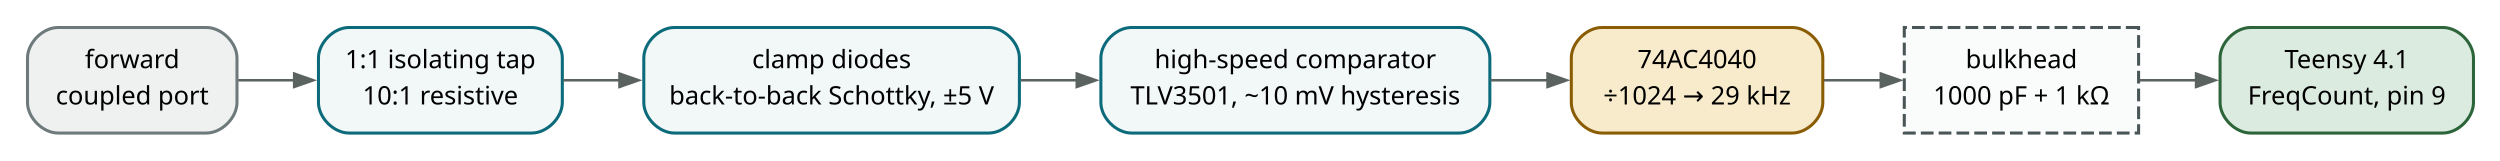
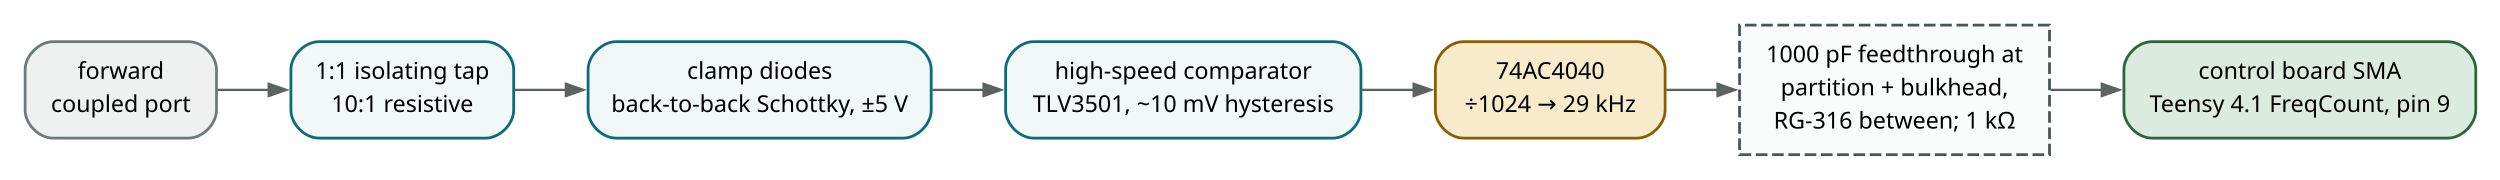
- <svg xmlns="http://www.w3.org/2000/svg" width="982pt" height="63pt" viewBox="0.00 0.00 982.00 63.00">
-   <g id="graph0" class="graph" transform="scale(1 1) rotate(0) translate(10.8 52.26)">
+ <svg xmlns="http://www.w3.org/2000/svg" width="1075pt" height="77pt" viewBox="0.00 0.00 1075.00 77.00">
+   <g id="graph0" class="graph" transform="scale(1 1) rotate(0) translate(10.8 66.51)">
    <g id="node1" class="node">
-       <path fill="#eef1f0" stroke="#6e797b" stroke-width="1.2" d="M70.29,-41.46C70.29,-41.46 12,-41.46 12,-41.46 6,-41.46 0,-35.46 0,-29.46 0,-29.46 0,-12 0,-12 0,-6 6,0 12,0 12,0 70.29,0 70.29,0 76.29,0 82.29,-6 82.29,-12 82.29,-12 82.29,-29.46 82.29,-29.46 82.29,-35.46 76.29,-41.46 70.29,-41.46" />
-       <text xml:space="preserve" text-anchor="middle" x="41.14" y="-25.48" font-family="Noto Sans" font-size="10.00">forward</text>
-       <text xml:space="preserve" text-anchor="middle" x="41.14" y="-11.23" font-family="Noto Sans" font-size="10.00">coupled port</text>
+       <path fill="#eef1f0" stroke="#6e797b" stroke-width="1.2" d="M70.29,-48.59C70.29,-48.59 12,-48.59 12,-48.59 6,-48.59 0,-42.59 0,-36.59 0,-36.59 0,-19.12 0,-19.12 0,-13.12 6,-7.12 12,-7.12 12,-7.12 70.29,-7.12 70.29,-7.12 76.29,-7.12 82.29,-13.12 82.29,-19.12 82.29,-19.12 82.29,-36.59 82.29,-36.59 82.29,-42.59 76.29,-48.59 70.29,-48.59" />
+       <text xml:space="preserve" text-anchor="middle" x="41.15" y="-32.61" font-family="Noto Sans" font-size="10.00">forward</text>
+       <text xml:space="preserve" text-anchor="middle" x="41.15" y="-18.36" font-family="Noto Sans" font-size="10.00">coupled port</text>
    </g>
    <g id="node2" class="node">
-       <path fill="#f2f7f8" stroke="#0c6b7a" stroke-width="1.2" d="M198.08,-41.46C198.08,-41.46 126.29,-41.46 126.29,-41.46 120.29,-41.46 114.29,-35.46 114.29,-29.46 114.29,-29.46 114.29,-12 114.29,-12 114.29,-6 120.29,0 126.29,0 126.29,0 198.08,0 198.08,0 204.08,0 210.08,-6 210.08,-12 210.08,-12 210.08,-29.46 210.08,-29.46 210.08,-35.46 204.08,-41.46 198.08,-41.46" />
-       <text xml:space="preserve" text-anchor="middle" x="162.18" y="-25.48" font-family="Noto Sans" font-size="10.00">1:1 isolating tap</text>
-       <text xml:space="preserve" text-anchor="middle" x="162.18" y="-11.23" font-family="Noto Sans" font-size="10.00">10:1 resistive</text>
+       <path fill="#f2f7f8" stroke="#0c6b7a" stroke-width="1.2" d="M198.08,-48.59C198.08,-48.59 126.29,-48.59 126.29,-48.59 120.29,-48.59 114.29,-42.59 114.29,-36.59 114.29,-36.59 114.29,-19.12 114.29,-19.12 114.29,-13.12 120.29,-7.12 126.29,-7.12 126.29,-7.12 198.08,-7.12 198.08,-7.12 204.08,-7.12 210.08,-13.12 210.08,-19.12 210.08,-19.12 210.08,-36.59 210.08,-36.59 210.08,-42.59 204.08,-48.59 198.08,-48.59" />
+       <text xml:space="preserve" text-anchor="middle" x="162.19" y="-32.61" font-family="Noto Sans" font-size="10.00">1:1 isolating tap</text>
+       <text xml:space="preserve" text-anchor="middle" x="162.19" y="-18.36" font-family="Noto Sans" font-size="10.00">10:1 resistive</text>
    </g>
    <g id="edge1" class="edge">
-       <path fill="none" stroke="#5a6360" d="M82.78,-20.73C89.94,-20.73 97.52,-20.73 105.02,-20.73" />
-       <polygon fill="#5a6360" stroke="#5a6360" points="104.75,-23.36 112.25,-20.73 104.75,-18.11 104.75,-23.36" />
+       <path fill="none" stroke="#5a6360" d="M82.78,-27.86C89.94,-27.86 97.52,-27.86 105.02,-27.86" />
+       <polygon fill="#5a6360" stroke="#5a6360" points="104.75,-30.48 112.25,-27.86 104.75,-25.23 104.75,-30.48" />
    </g>
    <g id="node3" class="node">
-       <path fill="#f2f7f8" stroke="#0c6b7a" stroke-width="1.2" d="M377.62,-41.46C377.62,-41.46 254.08,-41.46 254.08,-41.46 248.08,-41.46 242.08,-35.46 242.08,-29.46 242.08,-29.46 242.08,-12 242.08,-12 242.08,-6 248.08,0 254.08,0 254.08,0 377.62,0 377.62,0 383.62,0 389.62,-6 389.62,-12 389.62,-12 389.62,-29.46 389.62,-29.46 389.62,-35.46 383.62,-41.46 377.62,-41.46" />
-       <text xml:space="preserve" text-anchor="middle" x="315.85" y="-25.48" font-family="Noto Sans" font-size="10.00">clamp diodes</text>
-       <text xml:space="preserve" text-anchor="middle" x="315.85" y="-11.23" font-family="Noto Sans" font-size="10.00">back-to-back Schottky, ±5 V</text>
+       <path fill="#f2f7f8" stroke="#0c6b7a" stroke-width="1.2" d="M377.62,-48.59C377.62,-48.59 254.08,-48.59 254.08,-48.59 248.08,-48.59 242.08,-42.59 242.08,-36.59 242.08,-36.59 242.08,-19.12 242.08,-19.12 242.08,-13.12 248.08,-7.12 254.08,-7.12 254.08,-7.12 377.62,-7.12 377.62,-7.12 383.62,-7.12 389.62,-13.12 389.62,-19.12 389.62,-19.12 389.62,-36.59 389.62,-36.59 389.62,-42.59 383.62,-48.59 377.62,-48.59" />
+       <text xml:space="preserve" text-anchor="middle" x="315.85" y="-32.61" font-family="Noto Sans" font-size="10.00">clamp diodes</text>
+       <text xml:space="preserve" text-anchor="middle" x="315.85" y="-18.36" font-family="Noto Sans" font-size="10.00">back-to-back Schottky, ±5 V</text>
    </g>
    <g id="edge2" class="edge">
-       <path fill="none" stroke="#5a6360" d="M210.34,-20.73C217.47,-20.73 224.99,-20.73 232.6,-20.73" />
-       <polygon fill="#5a6360" stroke="#5a6360" points="232.53,-23.36 240.03,-20.73 232.53,-18.11 232.53,-23.36" />
+       <path fill="none" stroke="#5a6360" d="M210.34,-27.86C217.47,-27.86 224.99,-27.86 232.6,-27.86" />
+       <polygon fill="#5a6360" stroke="#5a6360" points="232.53,-30.48 240.03,-27.86 232.53,-25.23 232.53,-30.48" />
    </g>
    <g id="node4" class="node">
-       <path fill="#f2f7f8" stroke="#0c6b7a" stroke-width="1.2" d="M562.41,-41.46C562.41,-41.46 433.62,-41.46 433.62,-41.46 427.62,-41.46 421.62,-35.46 421.62,-29.46 421.62,-29.46 421.62,-12 421.62,-12 421.62,-6 427.62,0 433.62,0 433.62,0 562.41,0 562.41,0 568.41,0 574.41,-6 574.41,-12 574.41,-12 574.41,-29.46 574.41,-29.46 574.41,-35.46 568.41,-41.46 562.41,-41.46" />
-       <text xml:space="preserve" text-anchor="middle" x="498.01" y="-25.48" font-family="Noto Sans" font-size="10.00">high-speed comparator</text>
-       <text xml:space="preserve" text-anchor="middle" x="498.01" y="-11.23" font-family="Noto Sans" font-size="10.00">TLV3501, ~10 mV hysteresis</text>
+       <path fill="#f2f7f8" stroke="#0c6b7a" stroke-width="1.2" d="M562.41,-48.59C562.41,-48.59 433.62,-48.59 433.62,-48.59 427.62,-48.59 421.62,-42.59 421.62,-36.59 421.62,-36.59 421.62,-19.12 421.62,-19.12 421.62,-13.12 427.62,-7.12 433.62,-7.12 433.62,-7.12 562.41,-7.12 562.41,-7.12 568.41,-7.12 574.41,-13.12 574.41,-19.12 574.41,-19.12 574.41,-36.59 574.41,-36.59 574.41,-42.59 568.41,-48.59 562.41,-48.59" />
+       <text xml:space="preserve" text-anchor="middle" x="498.01" y="-32.61" font-family="Noto Sans" font-size="10.00">high-speed comparator</text>
+       <text xml:space="preserve" text-anchor="middle" x="498.01" y="-18.36" font-family="Noto Sans" font-size="10.00">TLV3501, ~10 mV hysteresis</text>
    </g>
    <g id="edge3" class="edge">
-       <path fill="none" stroke="#5a6360" d="M390.13,-20.73C397.48,-20.73 404.99,-20.73 412.45,-20.73" />
-       <polygon fill="#5a6360" stroke="#5a6360" points="412.15,-23.36 419.65,-20.73 412.15,-18.11 412.15,-23.36" />
+       <path fill="none" stroke="#5a6360" d="M390.13,-27.86C397.48,-27.86 404.99,-27.86 412.45,-27.86" />
+       <polygon fill="#5a6360" stroke="#5a6360" points="412.15,-30.48 419.65,-27.86 412.15,-25.23 412.15,-30.48" />
    </g>
    <g id="node5" class="node">
-       <path fill="#f7ebcc" stroke="#8a5d04" stroke-width="1.2" d="M693.2,-41.46C693.2,-41.46 618.41,-41.46 618.41,-41.46 612.41,-41.46 606.41,-35.46 606.41,-29.46 606.41,-29.46 606.41,-12 606.41,-12 606.41,-6 612.41,0 618.41,0 618.41,0 693.2,0 693.2,0 699.2,0 705.2,-6 705.2,-12 705.2,-12 705.2,-29.46 705.2,-29.46 705.2,-35.46 699.2,-41.46 693.2,-41.46" />
-       <text xml:space="preserve" text-anchor="middle" x="655.8" y="-25.48" font-family="Noto Sans" font-size="10.00">74AC4040</text>
-       <text xml:space="preserve" text-anchor="middle" x="655.8" y="-11.23" font-family="Noto Sans" font-size="10.00">÷1024 → 29 kHz</text>
+       <path fill="#f7ebcc" stroke="#8a5d04" stroke-width="1.2" d="M693.2,-48.59C693.2,-48.59 618.41,-48.59 618.41,-48.59 612.41,-48.59 606.41,-42.59 606.41,-36.59 606.41,-36.59 606.41,-19.12 606.41,-19.12 606.41,-13.12 612.41,-7.12 618.41,-7.12 618.41,-7.12 693.2,-7.12 693.2,-7.12 699.2,-7.12 705.2,-13.12 705.2,-19.12 705.2,-19.12 705.2,-36.59 705.2,-36.59 705.2,-42.59 699.2,-48.59 693.2,-48.59" />
+       <text xml:space="preserve" text-anchor="middle" x="655.8" y="-32.61" font-family="Noto Sans" font-size="10.00">74AC4040</text>
+       <text xml:space="preserve" text-anchor="middle" x="655.8" y="-18.36" font-family="Noto Sans" font-size="10.00">÷1024 → 29 kHz</text>
    </g>
    <g id="edge4" class="edge">
-       <path fill="none" stroke="#5a6360" d="M574.63,-20.73C582.32,-20.73 590.04,-20.73 597.49,-20.73" />
-       <polygon fill="#5a6360" stroke="#5a6360" points="597.07,-23.36 604.57,-20.73 597.07,-18.11 597.07,-23.36" />
+       <path fill="none" stroke="#5a6360" d="M574.63,-27.86C582.32,-27.86 590.04,-27.86 597.49,-27.86" />
+       <polygon fill="#5a6360" stroke="#5a6360" points="597.07,-30.48 604.57,-27.86 597.07,-25.23 597.07,-30.48" />
    </g>
    <g id="node6" class="node">
-       <polygon fill="#fafbfb" stroke="#4a5557" stroke-width="1.2" stroke-dasharray="5,2" points="829.24,-41.46 737.2,-41.46 737.2,0 829.24,0 829.24,-41.46" />
-       <text xml:space="preserve" text-anchor="middle" x="783.22" y="-25.48" font-family="Noto Sans" font-size="10.00">bulkhead</text>
-       <text xml:space="preserve" text-anchor="middle" x="783.22" y="-11.23" font-family="Noto Sans" font-size="10.00">1000 pF + 1 kΩ</text>
+       <polygon fill="#fafbfb" stroke="#4a5557" stroke-width="1.2" stroke-dasharray="5,2" points="870.49,-55.71 737.2,-55.71 737.2,0 870.49,0 870.49,-55.71" />
+       <text xml:space="preserve" text-anchor="middle" x="803.85" y="-39.73" font-family="Noto Sans" font-size="10.00">1000 pF feedthrough at</text>
+       <text xml:space="preserve" text-anchor="middle" x="803.85" y="-25.48" font-family="Noto Sans" font-size="10.00">partition + bulkhead,</text>
+       <text xml:space="preserve" text-anchor="middle" x="803.85" y="-11.23" font-family="Noto Sans" font-size="10.00">RG-316 between; 1 kΩ</text>
    </g>
    <g id="edge5" class="edge">
-       <path fill="none" stroke="#5a6360" d="M705.65,-20.73C713.07,-20.73 720.76,-20.73 728.27,-20.73" />
-       <polygon fill="#5a6360" stroke="#5a6360" points="727.98,-23.36 735.48,-20.73 727.98,-18.11 727.98,-23.36" />
+       <path fill="none" stroke="#5a6360" d="M705.43,-27.86C712.65,-27.86 720.23,-27.86 727.83,-27.86" />
+       <polygon fill="#5a6360" stroke="#5a6360" points="727.74,-30.48 735.24,-27.86 727.74,-25.23 727.74,-30.48" />
    </g>
    <g id="node7" class="node">
-       <path fill="#dcebdf" stroke="#2c6539" stroke-width="1.2" d="M948.78,-41.46C948.78,-41.46 873.24,-41.46 873.24,-41.46 867.24,-41.46 861.24,-35.46 861.24,-29.46 861.24,-29.46 861.24,-12 861.24,-12 861.24,-6 867.24,0 873.24,0 873.24,0 948.78,0 948.78,0 954.78,0 960.78,-6 960.78,-12 960.78,-12 960.78,-29.46 960.78,-29.46 960.78,-35.46 954.78,-41.46 948.78,-41.46" />
-       <text xml:space="preserve" text-anchor="middle" x="911.01" y="-25.48" font-family="Noto Sans" font-size="10.00">Teensy 4.1</text>
-       <text xml:space="preserve" text-anchor="middle" x="911.01" y="-11.23" font-family="Noto Sans" font-size="10.00">FreqCount, pin 9</text>
+       <path fill="#dcebdf" stroke="#2c6539" stroke-width="1.2" d="M1041.78,-48.59C1041.78,-48.59 914.49,-48.59 914.49,-48.59 908.49,-48.59 902.49,-42.59 902.49,-36.59 902.49,-36.59 902.49,-19.12 902.49,-19.12 902.49,-13.12 908.49,-7.12 914.49,-7.12 914.49,-7.12 1041.78,-7.12 1041.78,-7.12 1047.78,-7.12 1053.78,-13.12 1053.78,-19.12 1053.78,-19.12 1053.78,-36.59 1053.78,-36.59 1053.78,-42.59 1047.78,-48.59 1041.78,-48.59" />
+       <text xml:space="preserve" text-anchor="middle" x="978.13" y="-32.61" font-family="Noto Sans" font-size="10.00">control board SMA</text>
+       <text xml:space="preserve" text-anchor="middle" x="978.13" y="-18.36" font-family="Noto Sans" font-size="10.00">Teensy 4.1 FreqCount, pin 9</text>
    </g>
    <g id="edge6" class="edge">
-       <path fill="none" stroke="#5a6360" d="M829.63,-20.73C836.92,-20.73 844.54,-20.73 852.07,-20.73" />
-       <polygon fill="#5a6360" stroke="#5a6360" points="851.82,-23.36 859.32,-20.73 851.82,-18.11 851.82,-23.36" />
+       <path fill="none" stroke="#5a6360" d="M870.96,-27.86C878.26,-27.86 885.76,-27.86 893.24,-27.86" />
+       <polygon fill="#5a6360" stroke="#5a6360" points="892.98,-30.48 900.48,-27.86 892.98,-25.23 892.98,-30.48" />
    </g>
  </g>
</svg>
